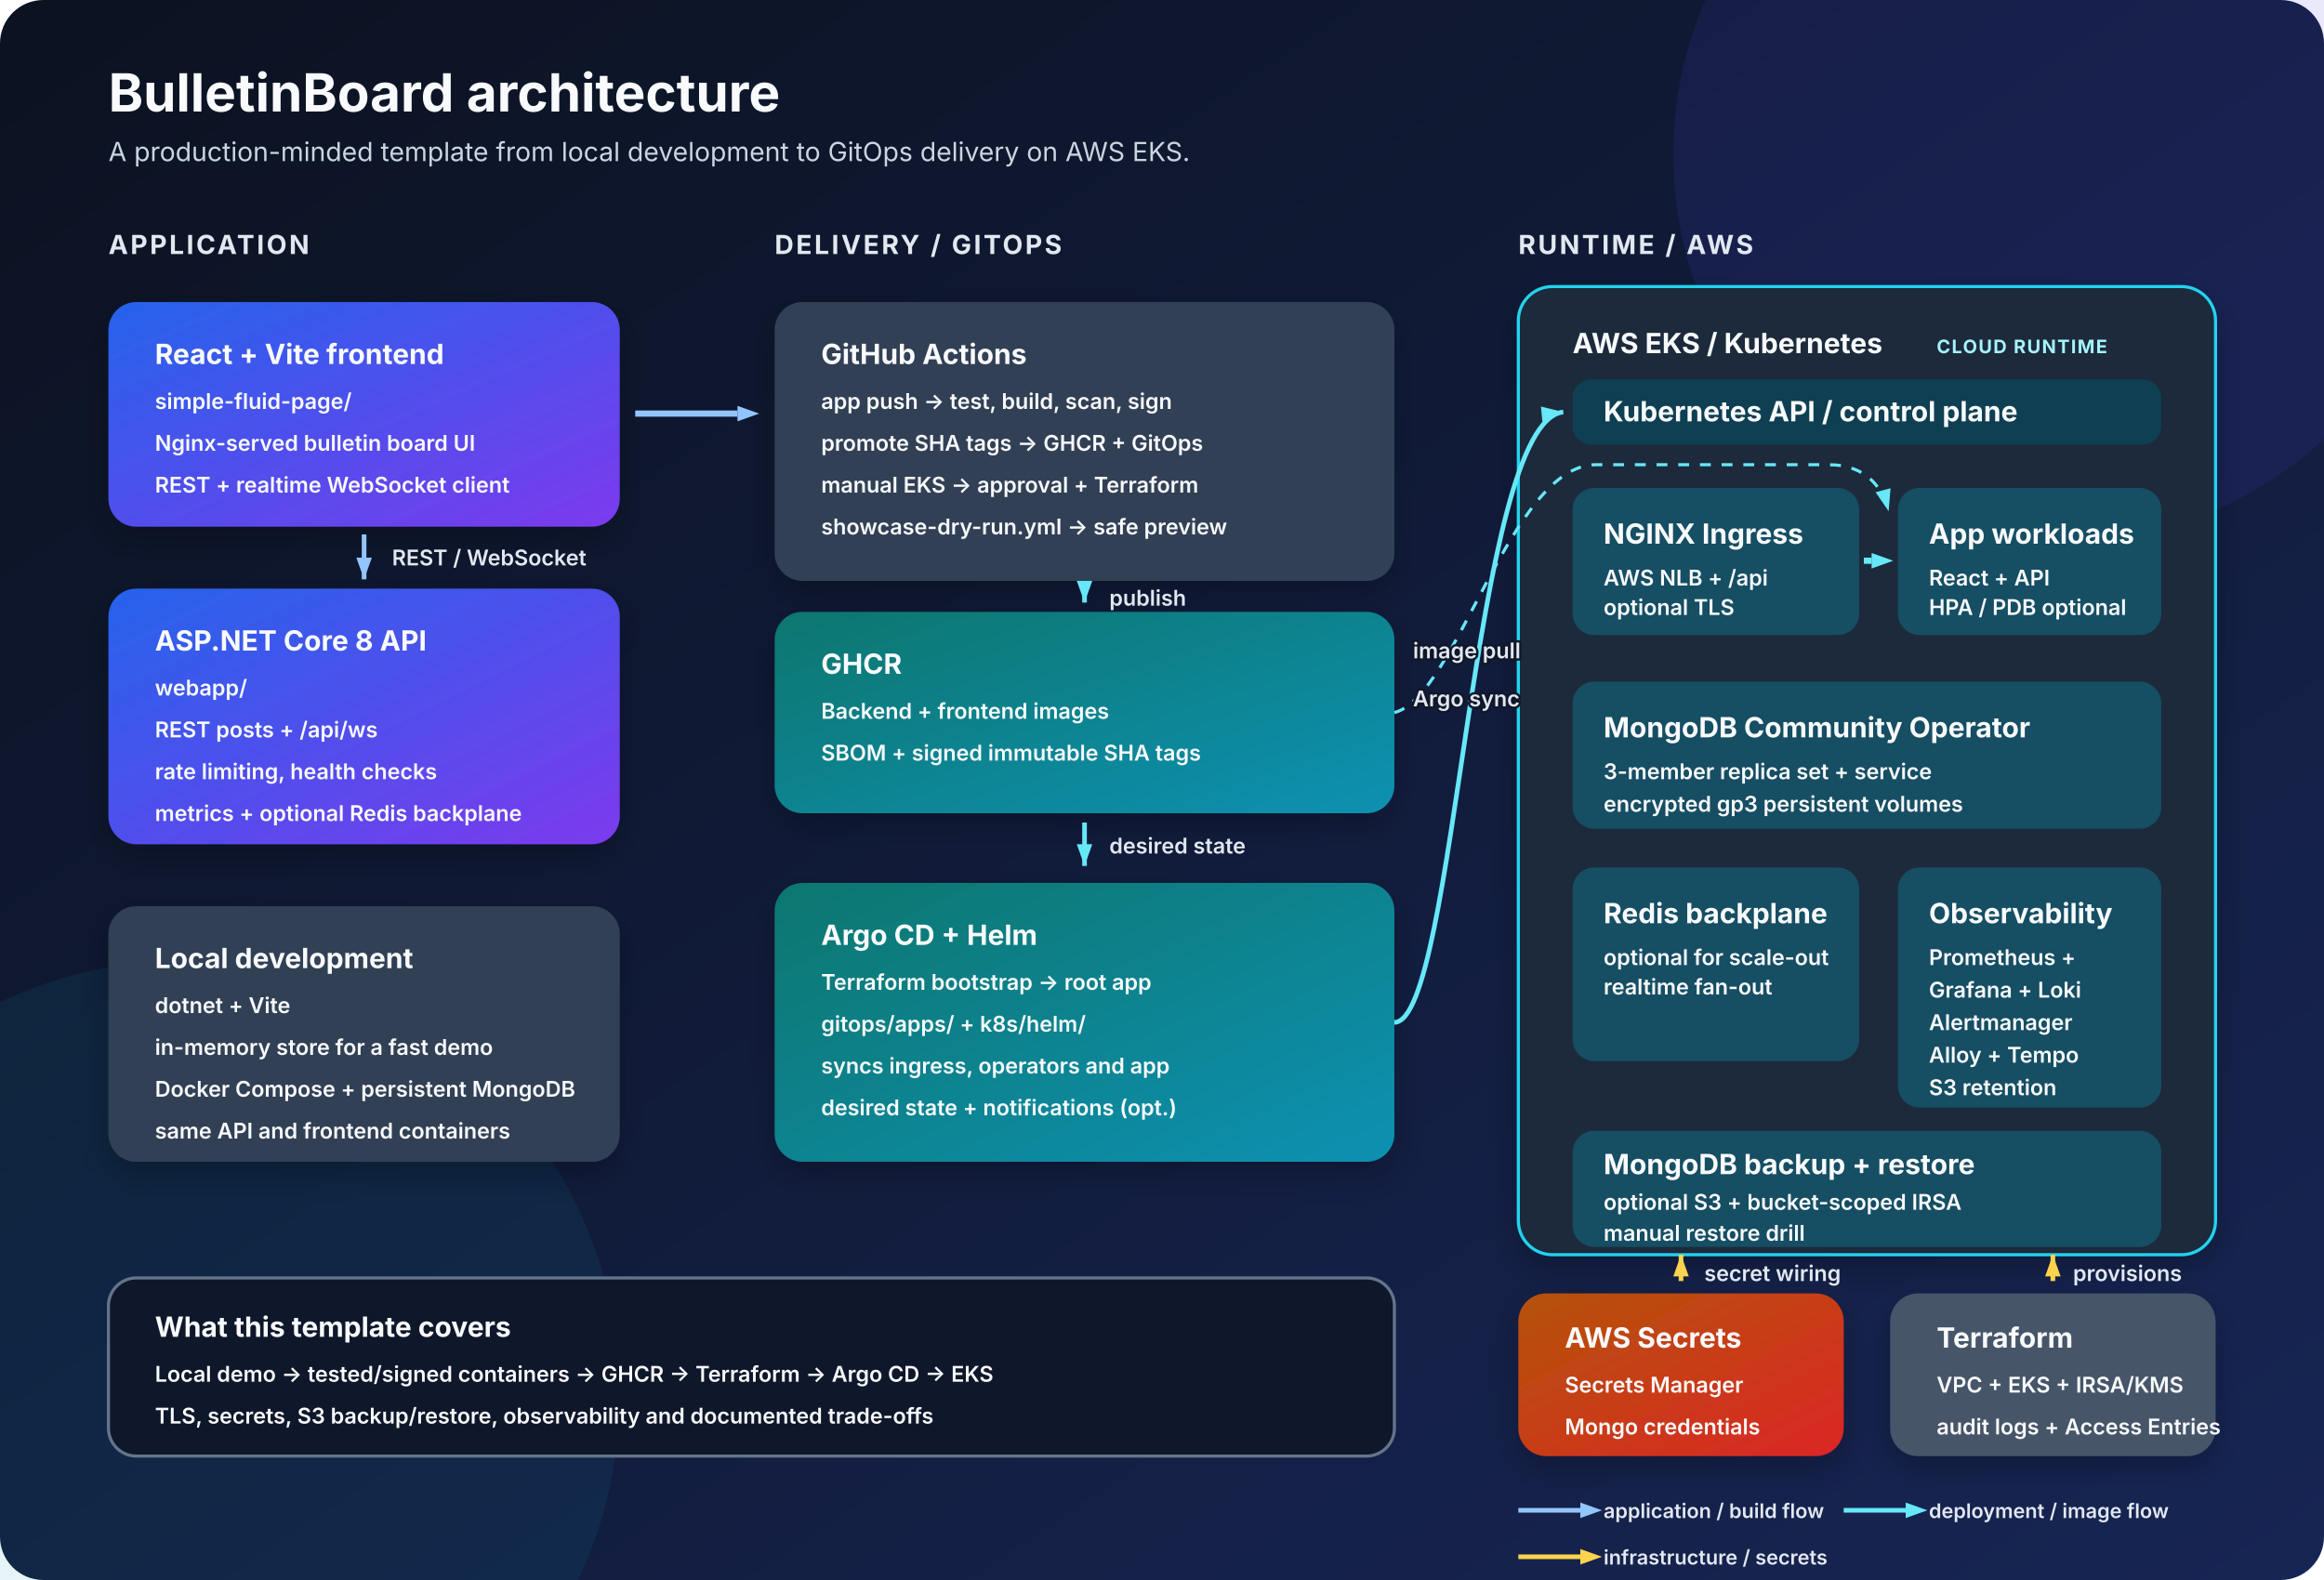
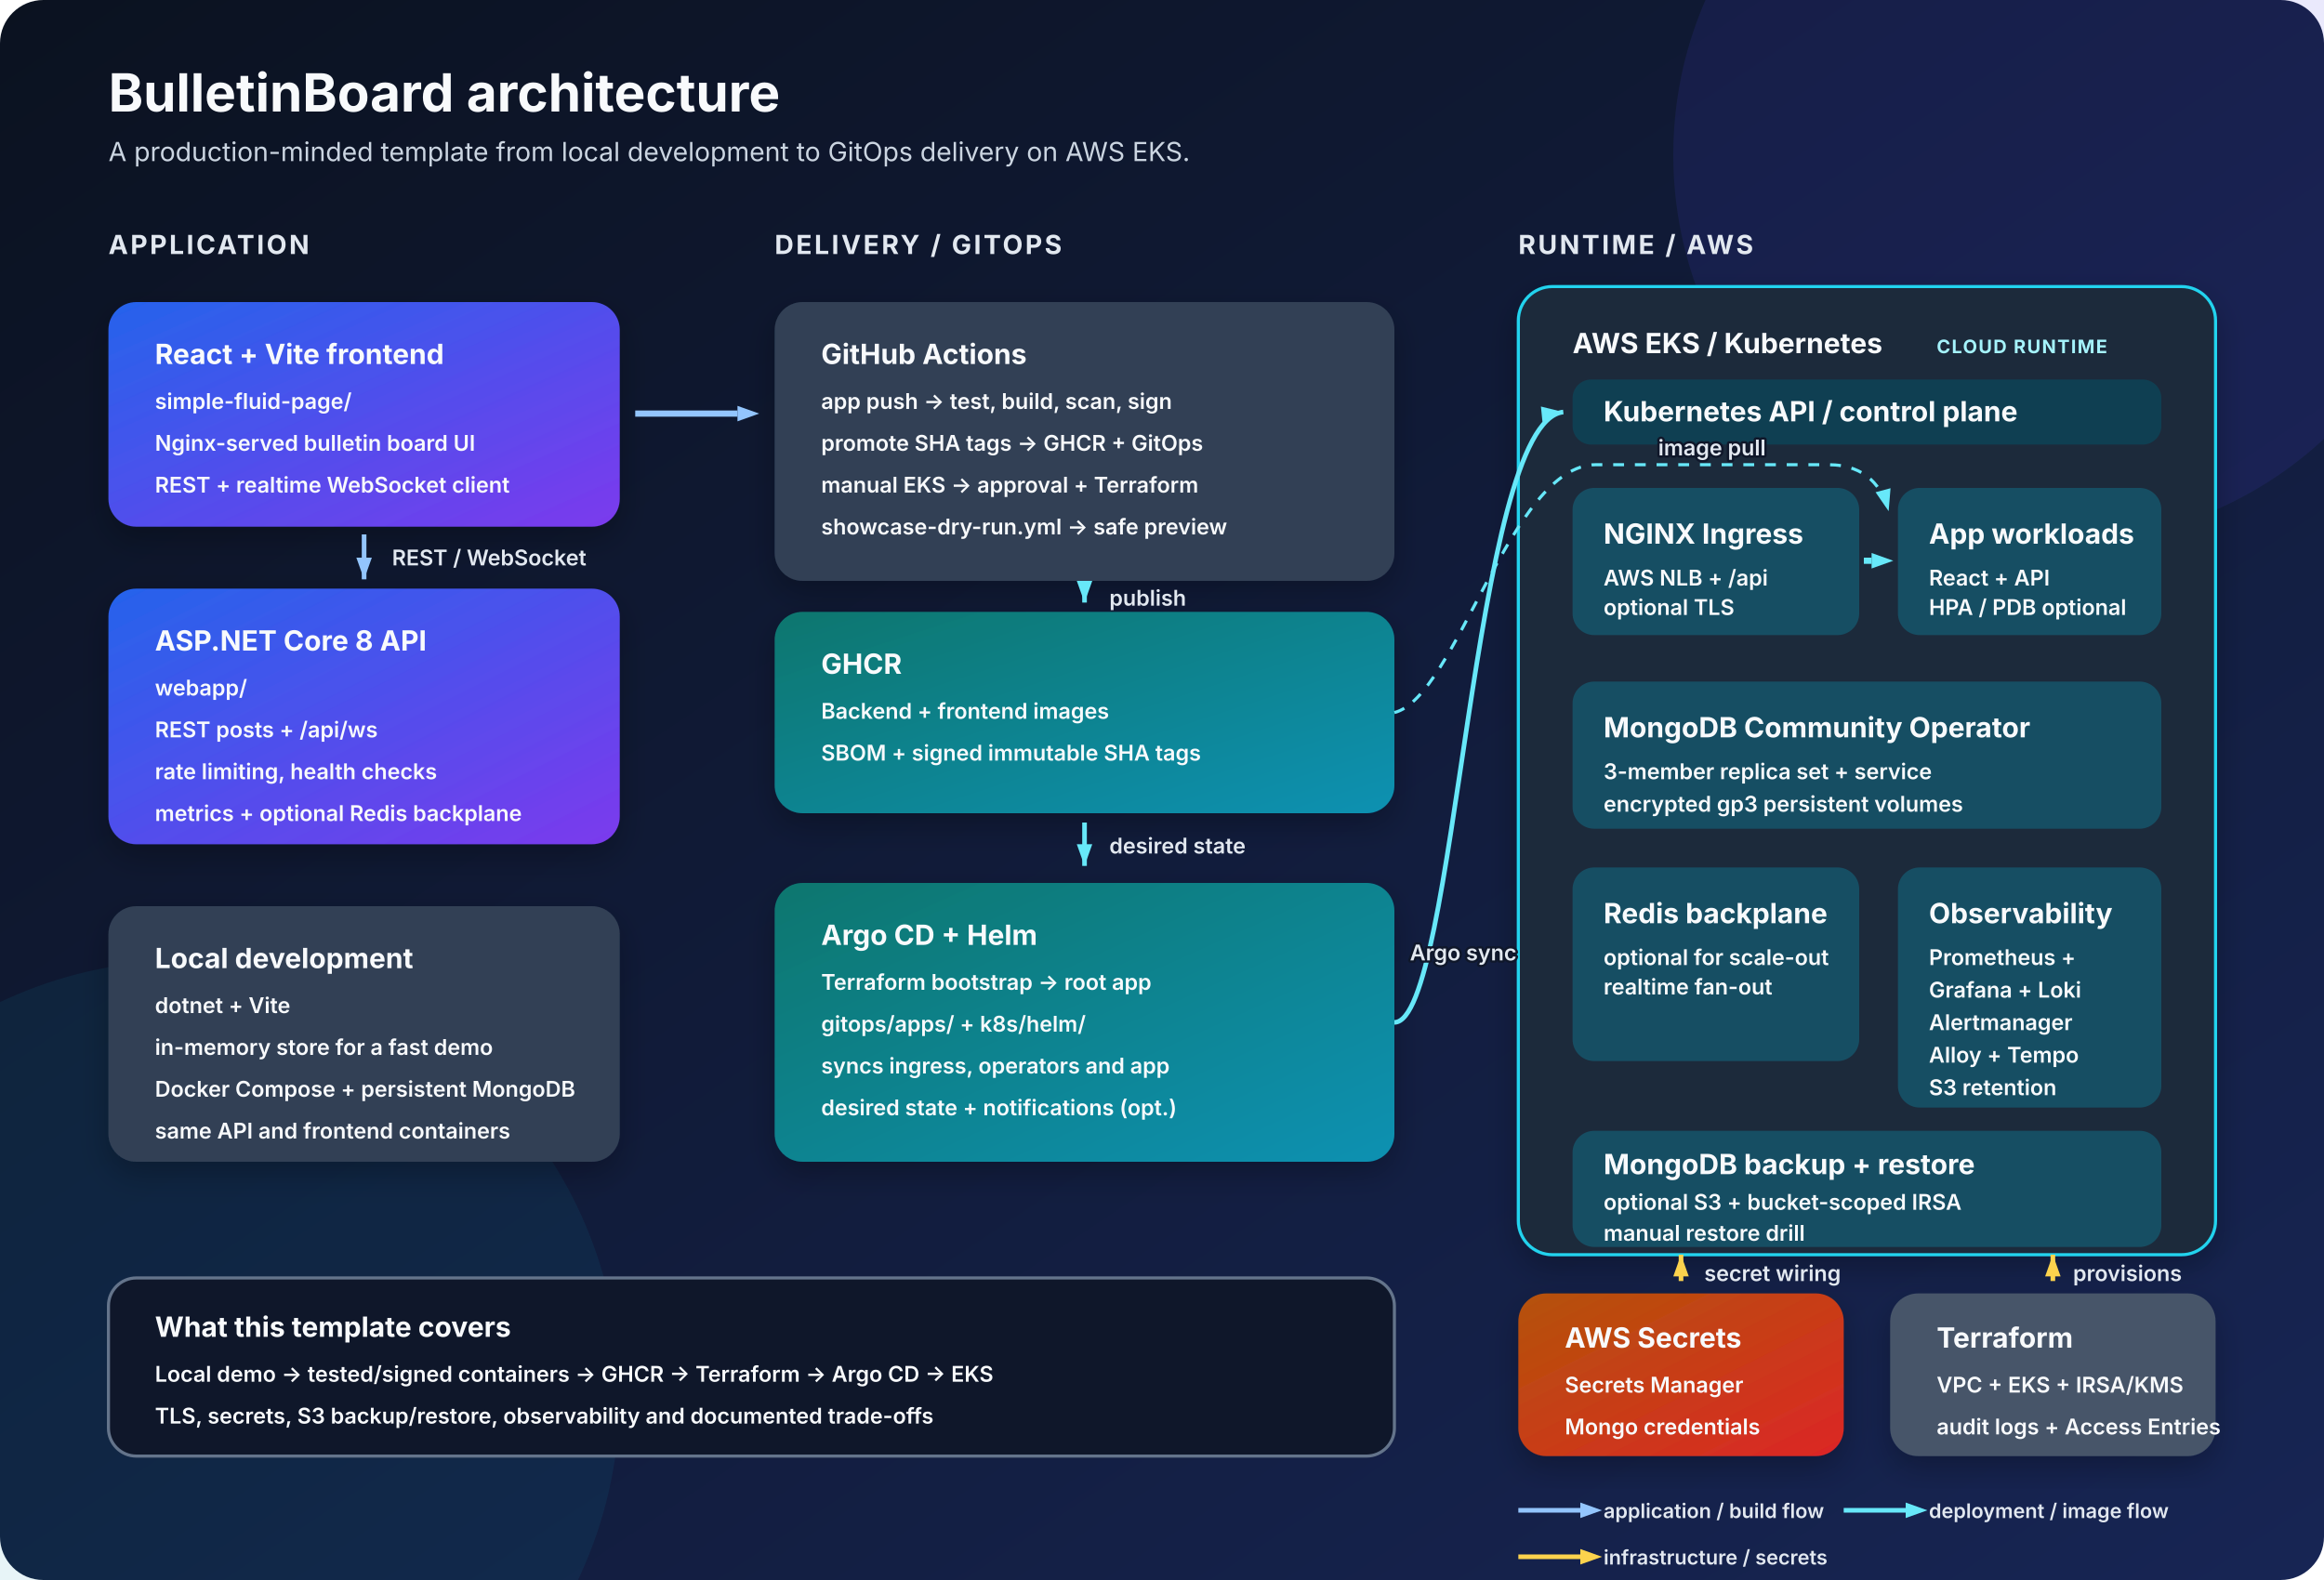
<svg xmlns="http://www.w3.org/2000/svg" width="1500" height="1020" viewBox="0 0 1500 1020" preserveAspectRatio="xMidYMid meet" shape-rendering="geometricPrecision" text-rendering="optimizeLegibility" role="img" aria-labelledby="title desc">
  <defs>
    <linearGradient id="bg" x1="0" y1="0" x2="1" y2="1">
      <stop offset="0" stop-color="#0b1220" />
      <stop offset="1" stop-color="#172554" />
    </linearGradient>
    <linearGradient id="app" x1="0" y1="0" x2="1" y2="1">
      <stop offset="0" stop-color="#2563eb" />
      <stop offset="1" stop-color="#7c3aed" />
    </linearGradient>
    <linearGradient id="platform" x1="0" y1="0" x2="1" y2="1">
      <stop offset="0" stop-color="#0f766e" />
      <stop offset="1" stop-color="#0891b2" />
    </linearGradient>
    <linearGradient id="security" x1="0" y1="0" x2="1" y2="1">
      <stop offset="0" stop-color="#b45309" />
      <stop offset="1" stop-color="#dc2626" />
    </linearGradient>
    <filter id="shadow" x="-20%" y="-20%" width="140%" height="140%">
      <feDropShadow dx="0" dy="8" stdDeviation="10" flood-color="#000" flood-opacity=".25" />
    </filter>
    <marker id="arrow-blue" markerUnits="userSpaceOnUse" markerWidth="14" markerHeight="10" refX="14" refY="5" orient="auto">
      <path d="M0,0 L0,10 L14,5 z" fill="#93c5fd" />
    </marker>
    <marker id="arrow-teal" markerUnits="userSpaceOnUse" markerWidth="14" markerHeight="10" refX="14" refY="5" orient="auto">
      <path d="M0,0 L0,10 L14,5 z" fill="#67e8f9" />
    </marker>
    <marker id="arrow-amber" markerUnits="userSpaceOnUse" markerWidth="14" markerHeight="10" refX="14" refY="5" orient="auto">
      <path d="M0,0 L0,10 L14,5 z" fill="#fcd34d" />
    </marker>
    <marker id="side-arrow-blue" markerUnits="userSpaceOnUse" markerWidth="14" markerHeight="10" refX="0" refY="5" orient="auto">
      <path d="M0,0 L0,10 L14,5 z" fill="#93c5fd" />
    </marker>
    <marker id="side-arrow-teal" markerUnits="userSpaceOnUse" markerWidth="14" markerHeight="10" refX="0" refY="5" orient="auto">
      <path d="M0,0 L0,10 L14,5 z" fill="#67e8f9" />
    </marker>
    <marker id="side-arrow-amber" markerUnits="userSpaceOnUse" markerWidth="14" markerHeight="10" refX="0" refY="5" orient="auto">
      <path d="M0,0 L0,10 L14,5 z" fill="#fcd34d" />
    </marker>
    <style>
      .title { font: 700 34px Inter, ui-sans-serif, system-ui, sans-serif; fill: #f8fafc; }
      .subtitle { font: 400 17px Inter, ui-sans-serif, system-ui, sans-serif; fill: #cbd5e1; }
      .section { font: 700 17px Inter, ui-sans-serif, system-ui, sans-serif; fill: #e2e8f0; letter-spacing: 1.5px; }
      .box-title { font: 700 18px Inter, ui-sans-serif, system-ui, sans-serif; fill: #f8fafc; }
      .box-text { font: 600 14px Inter, ui-sans-serif, system-ui, sans-serif; fill: #f8fafc; }
      .small { font: 600 14px Inter, ui-sans-serif, system-ui, sans-serif; fill: #e2e8f0; }
      .flow-label { stroke: #0f172a; stroke-width: 3px; stroke-linejoin: round; paint-order: stroke fill; }
      .legend { font: 600 13px Inter, ui-sans-serif, system-ui, sans-serif; fill: #e2e8f0; }
      .chip { font: 700 12px Inter, ui-sans-serif, system-ui, sans-serif; fill: #a5f3fc; letter-spacing: .8px; }
    </style>
  </defs>
  <rect width="1500" height="1020" rx="28" fill="url(#bg)" />
  <circle cx="1330" cy="100" r="250" fill="#4f46e5" opacity=".12" />
  <circle cx="120" cy="900" r="280" fill="#0891b2" opacity=".10" />
  <text x="70" y="72" class="title">BulletinBoard architecture</text>
  <text x="70" y="104" class="subtitle">A production-minded template from local development to GitOps delivery on AWS EKS.</text>
  <text x="70" y="164" class="section">APPLICATION</text>
  <text x="500" y="164" class="section">DELIVERY / GITOPS</text>
  <text x="980" y="164" class="section">RUNTIME / AWS</text>
  <g>
    <rect filter="url(#shadow)" x="70" y="195" width="330" height="145" rx="18" fill="url(#app)" />
    <text x="100" y="235" class="box-title">React + Vite frontend</text>
    <text x="100" y="264" class="box-text">simple-fluid-page/</text>
    <text x="100" y="291" class="box-text">Nginx-served bulletin board UI</text>
    <text x="100" y="318" class="box-text">REST + realtime WebSocket client</text>
  </g>
  <g>
    <rect filter="url(#shadow)" x="70" y="380" width="330" height="165" rx="18" fill="url(#app)" />
    <text x="100" y="420" class="box-title">ASP.NET Core 8 API</text>
    <text x="100" y="449" class="box-text">webapp/</text>
    <text x="100" y="476" class="box-text">REST posts + /api/ws</text>
    <text x="100" y="503" class="box-text">rate limiting, health checks</text>
    <text x="100" y="530" class="box-text">metrics + optional Redis backplane</text>
  </g>
  <g>
    <rect filter="url(#shadow)" x="70" y="585" width="330" height="165" rx="18" fill="#334155" />
    <text x="100" y="625" class="box-title">Local development</text>
    <text x="100" y="654" class="box-text">dotnet + Vite</text>
    <text x="100" y="681" class="box-text">in-memory store for a fast demo</text>
    <text x="100" y="708" class="box-text">Docker Compose + persistent MongoDB</text>
    <text x="100" y="735" class="box-text">same API and frontend containers</text>
  </g>
  <path d="M235 345 L235 374" fill="none" stroke="#93c5fd" stroke-width="3" marker-end="url(#arrow-blue)" />
  <text x="253" y="365" class="small">REST / WebSocket</text>
  <g>
    <rect filter="url(#shadow)" x="500" y="195" width="400" height="180" rx="18" fill="#334155" />
    <text x="530" y="235" class="box-title">GitHub Actions</text>
    <text x="530" y="264" class="box-text">app push → test, build, scan, sign</text>
    <text x="530" y="291" class="box-text">promote SHA tags → GHCR + GitOps</text>
    <text x="530" y="318" class="box-text">manual EKS → approval + Terraform</text>
    <text x="530" y="345" class="box-text">showcase-dry-run.yml → safe preview</text>
  </g>
  <g>
    <rect filter="url(#shadow)" x="500" y="395" width="400" height="130" rx="18" fill="url(#platform)" />
    <text x="530" y="435" class="box-title">GHCR</text>
    <text x="530" y="464" class="box-text">Backend + frontend images</text>
    <text x="530" y="491" class="box-text">SBOM + signed immutable SHA tags</text>
  </g>
  <g>
    <rect filter="url(#shadow)" x="500" y="570" width="400" height="180" rx="18" fill="url(#platform)" />
    <text x="530" y="610" class="box-title">Argo CD + Helm</text>
    <text x="530" y="639" class="box-text">Terraform bootstrap → root app</text>
    <text x="530" y="666" class="box-text">gitops/apps/ + k8s/helm/</text>
    <text x="530" y="693" class="box-text">syncs ingress, operators and app</text>
    <text x="530" y="720" class="box-text">desired state + notifications (opt.)</text>
  </g>
  <path d="M410 267 C440 267 455 267 476 267" fill="none" stroke="#93c5fd" stroke-width="4" marker-end="url(#side-arrow-blue)" />
  <path d="M700 380 L700 389" fill="none" stroke="#67e8f9" stroke-width="3" stroke-linecap="butt" marker-end="url(#arrow-teal)" />
  <path d="M700 531 L700 559" fill="none" stroke="#67e8f9" stroke-width="3" marker-end="url(#arrow-teal)" />
  <text x="716" y="391" class="small">publish</text>
  <text x="716" y="551" class="small">desired state</text>
  <g>
    <rect filter="url(#shadow)" x="980" y="185" width="450" height="625" rx="22" fill="#1e293b" stroke="#22d3ee" stroke-width="2" />
    <text x="1015" y="228" class="box-title">AWS EKS / Kubernetes</text>
    <text x="1250" y="228" class="chip">CLOUD RUNTIME</text>
    <rect x="1015" y="245" width="380" height="42" rx="12" fill="#0f3f52" />
    <text x="1035" y="272" class="box-title" font-size="15">Kubernetes API / control plane</text>
    <rect x="1015" y="315" width="185" height="95" rx="14" fill="#164e63" />
    <text x="1035" y="351" class="box-title" font-size="16">NGINX Ingress</text>
    <text x="1035" y="378" class="box-text">AWS NLB + /api</text>
    <text x="1035" y="397" class="box-text">optional TLS</text>
    <rect x="1225" y="315" width="170" height="95" rx="14" fill="#164e63" />
    <text x="1245" y="351" class="box-title" font-size="16">App workloads</text>
    <text x="1245" y="378" class="box-text">React + API</text>
    <text x="1245" y="397" class="box-text">HPA / PDB optional</text>
    <path d="M1203 362 L1208 362" fill="none" stroke="#67e8f9" stroke-width="4" stroke-linecap="butt" marker-end="url(#side-arrow-teal)" />
    <rect x="1015" y="440" width="380" height="95" rx="14" fill="#164e63" />
    <text x="1035" y="476" class="box-title" font-size="16">MongoDB Community Operator</text>
    <text x="1035" y="503" class="box-text">3-member replica set + service</text>
    <text x="1035" y="524" class="box-text">encrypted gp3 persistent volumes</text>
    <rect x="1015" y="560" width="185" height="125" rx="14" fill="#164e63" />
    <text x="1035" y="596" class="box-title" font-size="16">Redis backplane</text>
    <text x="1035" y="623" class="box-text">optional for scale-out</text>
    <text x="1035" y="642" class="box-text">realtime fan-out</text>
    <rect x="1225" y="560" width="170" height="155" rx="14" fill="#164e63" />
    <text x="1245" y="596" class="box-title" font-size="16">Observability</text>
    <text x="1245" y="623" class="box-text">Prometheus +</text>
    <text x="1245" y="644" class="box-text">Grafana + Loki</text>
    <text x="1245" y="665" class="box-text">Alertmanager</text>
    <text x="1245" y="686" class="box-text">Alloy + Tempo</text>
    <text x="1245" y="707" class="box-text">S3 retention</text>
    <rect x="1015" y="730" width="380" height="75" rx="14" fill="#164e63" />
    <text x="1035" y="758" class="box-title" font-size="16">MongoDB backup + restore</text>
    <text x="1035" y="781" class="box-text">optional S3 + bucket-scoped IRSA</text>
    <text x="1035" y="801" class="box-text">manual restore drill</text>
  </g>
  <path d="M900 660 C940 660 950 272 1009 266" fill="none" stroke="#67e8f9" stroke-width="3" marker-end="url(#arrow-teal)" />
  <path d="M900 460 C940 450 975 300 1030 300 C1090 300 1155 300 1180 300 C1205 300 1215 315 1219 330" fill="none" stroke="#67e8f9" stroke-width="2" stroke-dasharray="7 7" marker-end="url(#arrow-teal)" />
-   <text x="912" y="456" class="small flow-label">Argo sync</text>
-   <text x="912" y="425" class="small flow-label">image pull</text>
+   <text x="910" y="620" class="small flow-label">Argo sync</text>
+   <text x="1105" y="294" class="small flow-label" text-anchor="middle">image pull</text>
  <g>
    <rect filter="url(#shadow)" x="980" y="835" width="210" height="105" rx="18" fill="url(#security)" />
    <text x="1010" y="870" class="box-title">AWS Secrets</text>
    <text x="1010" y="899" class="box-text">Secrets Manager</text>
    <text x="1010" y="926" class="box-text">Mongo credentials</text>
  </g>
  <g>
    <rect filter="url(#shadow)" x="1220" y="835" width="210" height="105" rx="18" fill="#475569" />
    <text x="1250" y="870" class="box-title">Terraform</text>
    <text x="1250" y="899" class="box-text">VPC + EKS + IRSA/KMS</text>
    <text x="1250" y="926" class="box-text">audit logs + Access Entries</text>
  </g>
  <path d="M1085 827 L1085 810" fill="none" stroke="#fcd34d" stroke-width="3" marker-end="url(#arrow-amber)" />
  <text x="1100" y="827" class="small">secret wiring</text>
  <path d="M1325 827 L1325 810" fill="none" stroke="#fcd34d" stroke-width="3" marker-end="url(#arrow-amber)" />
  <text x="1338" y="827" class="small">provisions</text>
  <rect x="70" y="825" width="830" height="115" rx="18" fill="#0f172a" stroke="#64748b" stroke-width="2" />
  <text x="100" y="863" class="box-title">What this template covers</text>
  <text x="100" y="892" class="box-text">Local demo → tested/signed containers → GHCR → Terraform → Argo CD → EKS</text>
  <text x="100" y="919" class="box-text">TLS, secrets, S3 backup/restore, observability and documented trade-offs</text>
  <line x1="980" y1="975" x2="1020" y2="975" stroke="#93c5fd" stroke-width="3" marker-end="url(#side-arrow-blue)" />
  <text x="1035" y="980" class="legend">application / build flow</text>
  <line x1="1190" y1="975" x2="1230" y2="975" stroke="#67e8f9" stroke-width="3" marker-end="url(#side-arrow-teal)" />
  <text x="1245" y="980" class="legend">deployment / image flow</text>
  <line x1="980" y1="1005" x2="1020" y2="1005" stroke="#fcd34d" stroke-width="3" marker-end="url(#side-arrow-amber)" />
  <text x="1035" y="1010" class="legend">infrastructure / secrets</text>
</svg>
